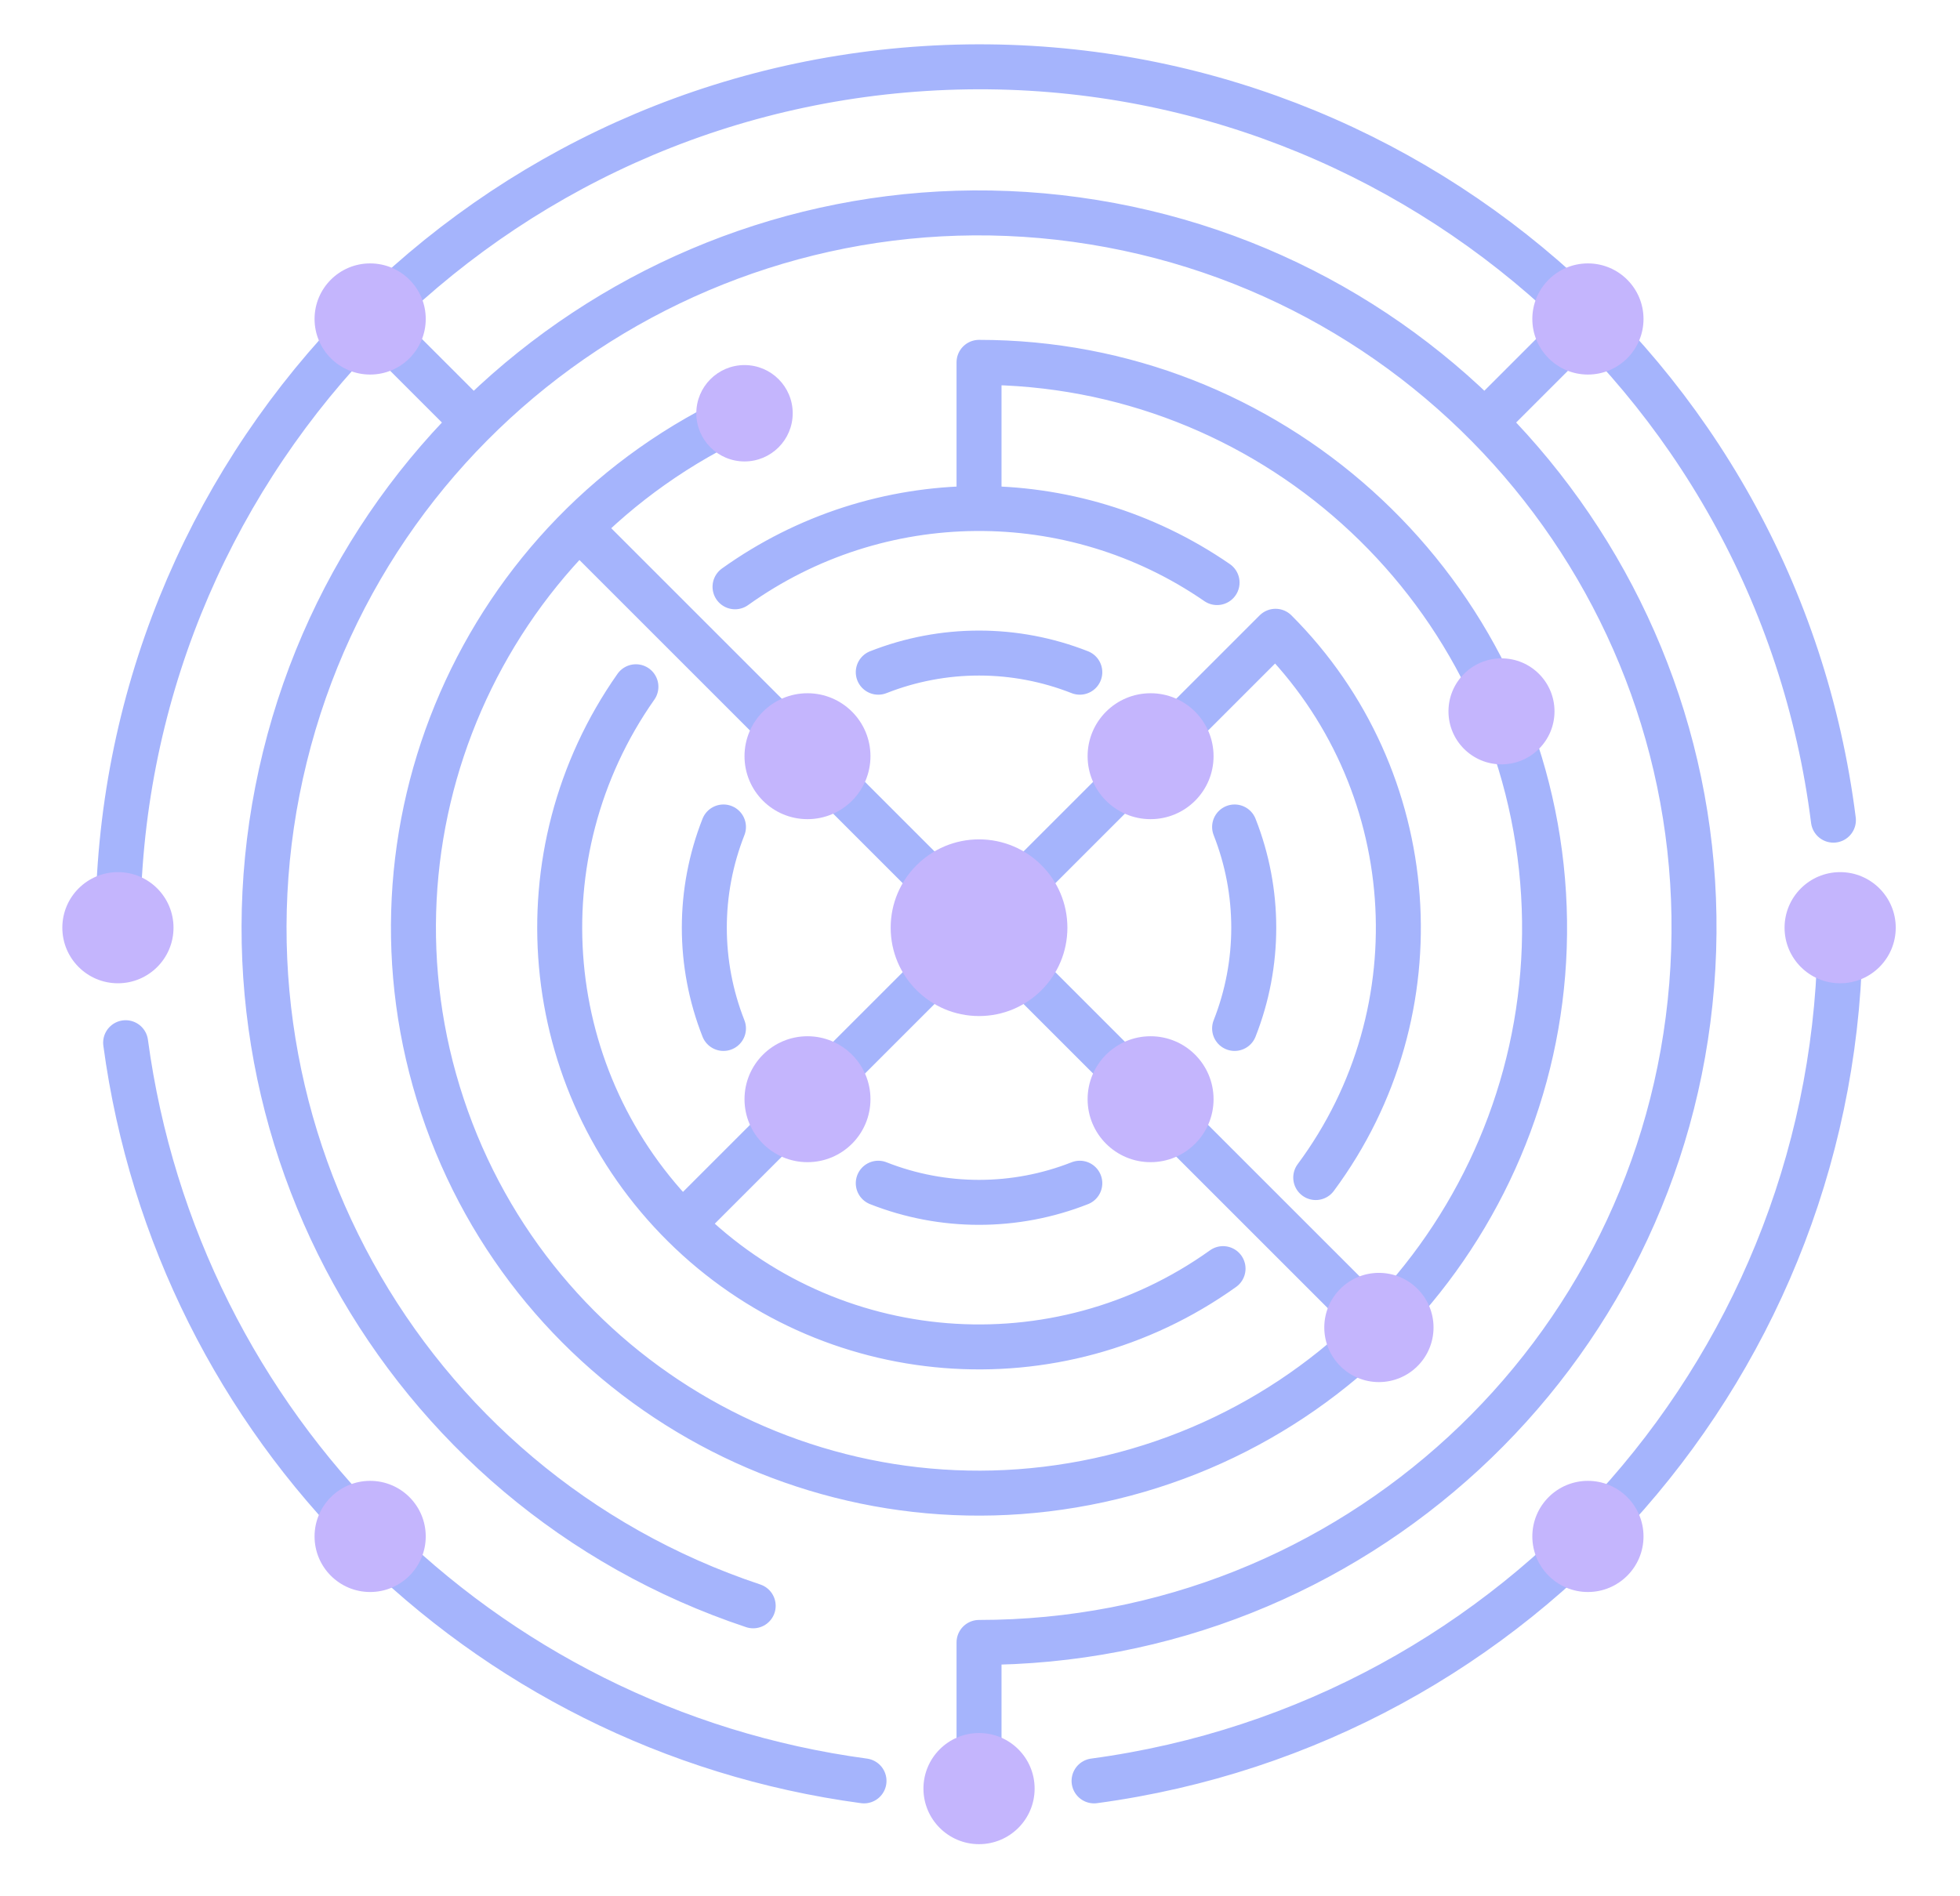
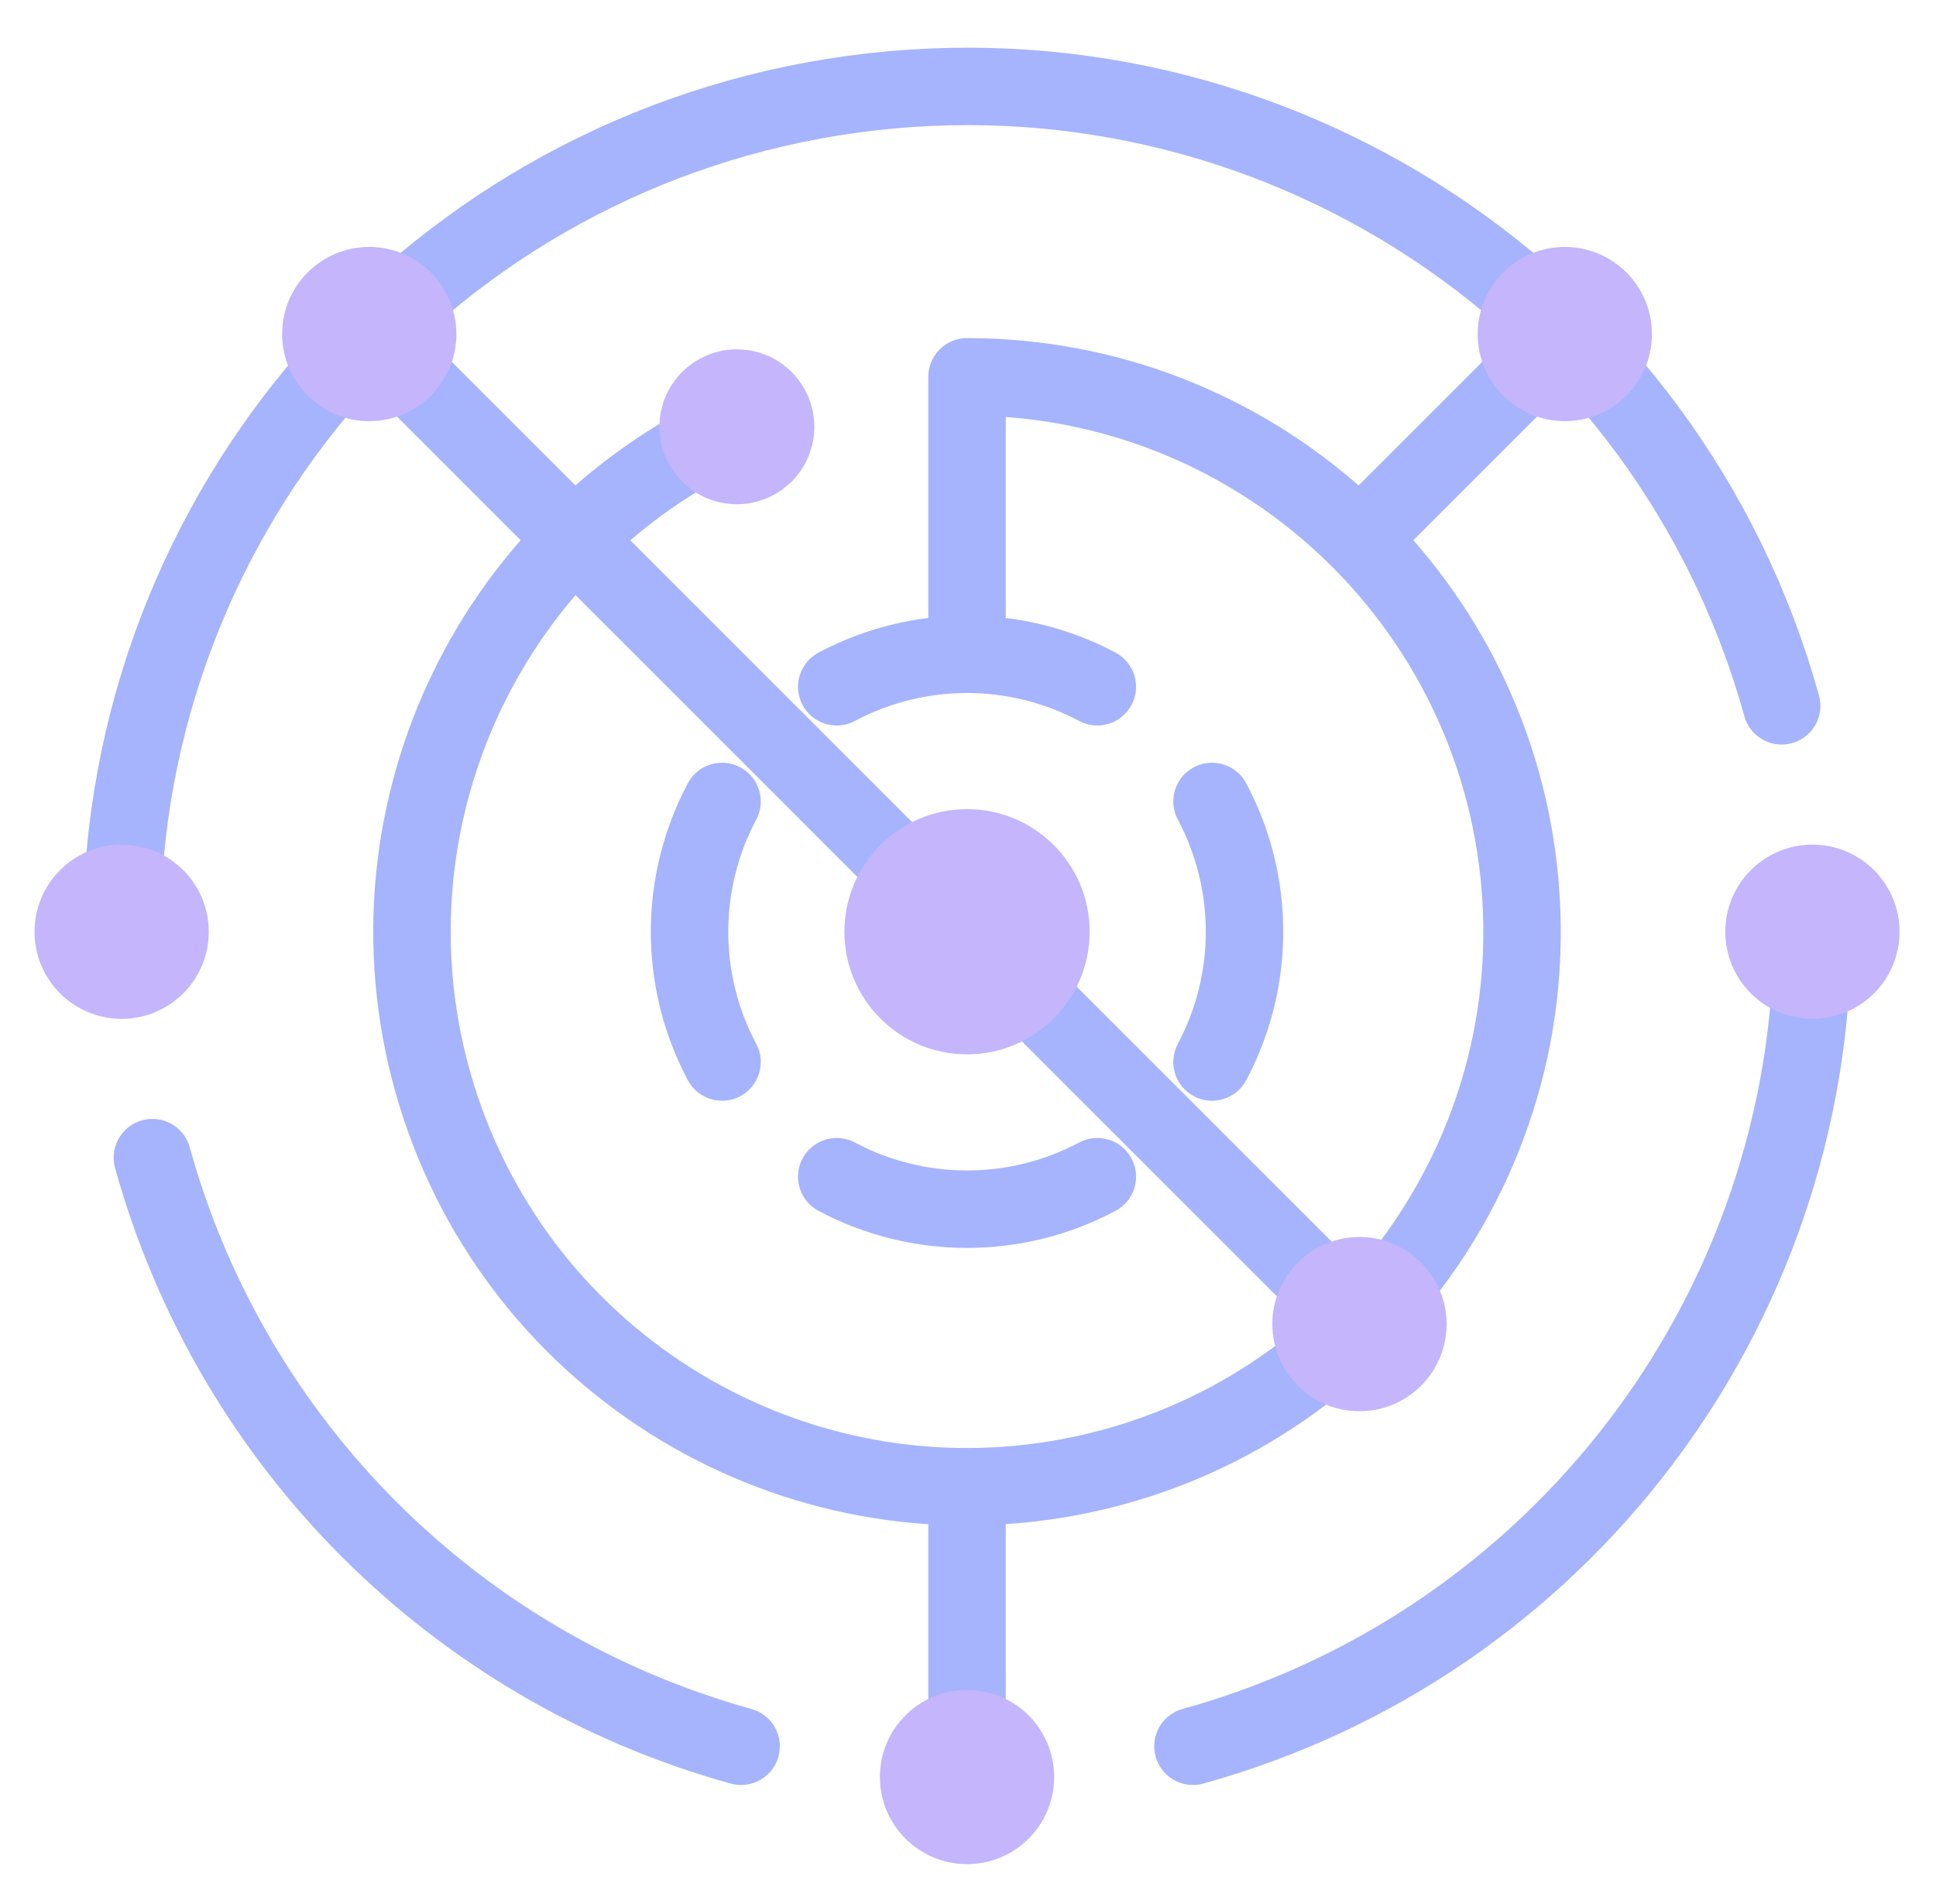
- <svg xmlns="http://www.w3.org/2000/svg" viewBox="570 100 610 590" width="610" height="590" role="img" aria-label="Ripplemap logo">
-   <g fill="none" stroke="#a5b4fc" stroke-width="14" stroke-linecap="round" stroke-linejoin="round">
-     <path d="M606.70 388.80A268 268 0 0 1 1140.60 355.32M1142.70 388.80A268 268 0 0 1 910.50 654.40M838.90 654.40A268 268 0 0 1 609.10 424.60M804.41 599.90A222.5 222.5 0 1 1 874.70 611.30M874.70 656.80L874.70 611.30M685.20 199.30L717.37 231.47M1064.20 199.30L1032.03 231.47M874.70 258.30L874.70 212.80A176 176 0 1 1 801.71 228.65M798.76 282.67A130.5 130.5 0 0 1 948.78 281.36M966.98 296.52A130.5 130.5 0 0 1 979.49 466.58M950.64 494.93A130.5 130.5 0 0 1 767.91 313.79M954.24 357.44A85.5 85.5 0 0 1 954.24 420.16M906.06 468.34A85.5 85.5 0 0 1 843.34 468.34M795.16 420.16A85.5 85.5 0 0 1 795.16 357.44M843.34 309.26A85.5 85.5 0 0 1 906.06 309.26M874.70 388.80L999.15 513.25M874.70 388.80L750.25 264.35M874.70 388.80L782.42 481.08M874.70 388.80L966.98 296.52" />
+ <svg xmlns="http://www.w3.org/2000/svg" viewBox="575 100 600 590" width="600" height="590" role="img" aria-label="Ripplemap logo">
+   <g fill="none" stroke="#a5b4fc" stroke-width="24" stroke-linecap="round" stroke-linejoin="round">
+     <path d="M612.70 388.80A262 262 0 0 1 1127.17 318.78M1136.70 388.80A262 262 0 0 1 944.72 641.27M804.68 641.27A262 262 0 0 1 622.23 458.82M874.70 650.80L874.70 560.80M689.44 203.54L753.08 267.18M1059.96 203.54L996.32 267.18M874.70 302.80L874.70 216.80A172 172 0 1 1 803.37 232.29M950.63 348.42A86 86 0 0 1 950.63 429.18M915.08 464.73A86 86 0 0 1 834.32 464.73M798.77 429.18A86 86 0 0 1 798.77 348.42M834.32 312.87A86 86 0 0 1 915.08 312.87M874.70 388.80L996.32 510.42M874.70 388.80L753.08 267.18" />
  </g>
  <g fill="#c4b5fd">
-     <circle cx="1142.70" cy="388.80" r="17.3" />
-     <circle cx="1064.20" cy="578.30" r="17.3" />
-     <circle cx="874.70" cy="656.80" r="17.3" />
-     <circle cx="685.20" cy="578.30" r="17.3" />
-     <circle cx="606.70" cy="388.80" r="17.3" />
-     <circle cx="685.20" cy="199.30" r="17.3" />
-     <circle cx="1064.20" cy="199.30" r="17.3" />
-     <circle cx="801.71" cy="228.65" r="15" />
-     <circle cx="1037.30" cy="321.45" r="16.5" />
-     <circle cx="999.15" cy="513.25" r="17" />
-     <circle cx="928.09" cy="442.19" r="19.6" />
-     <circle cx="821.31" cy="442.19" r="19.6" />
-     <circle cx="821.31" cy="335.41" r="19.6" />
-     <circle cx="928.09" cy="335.41" r="19.6" />
-     <circle cx="874.70" cy="388.80" r="27.5" />
+     <circle cx="1136.70" cy="388.80" r="27" />
+     <circle cx="874.70" cy="650.80" r="27" />
+     <circle cx="612.70" cy="388.80" r="27" />
+     <circle cx="689.44" cy="203.54" r="27" />
+     <circle cx="1059.96" cy="203.54" r="27" />
+     <circle cx="803.37" cy="232.29" r="24" />
+     <circle cx="996.32" cy="510.42" r="27" />
+     <circle cx="874.70" cy="388.80" r="38" />
  </g>
</svg>
